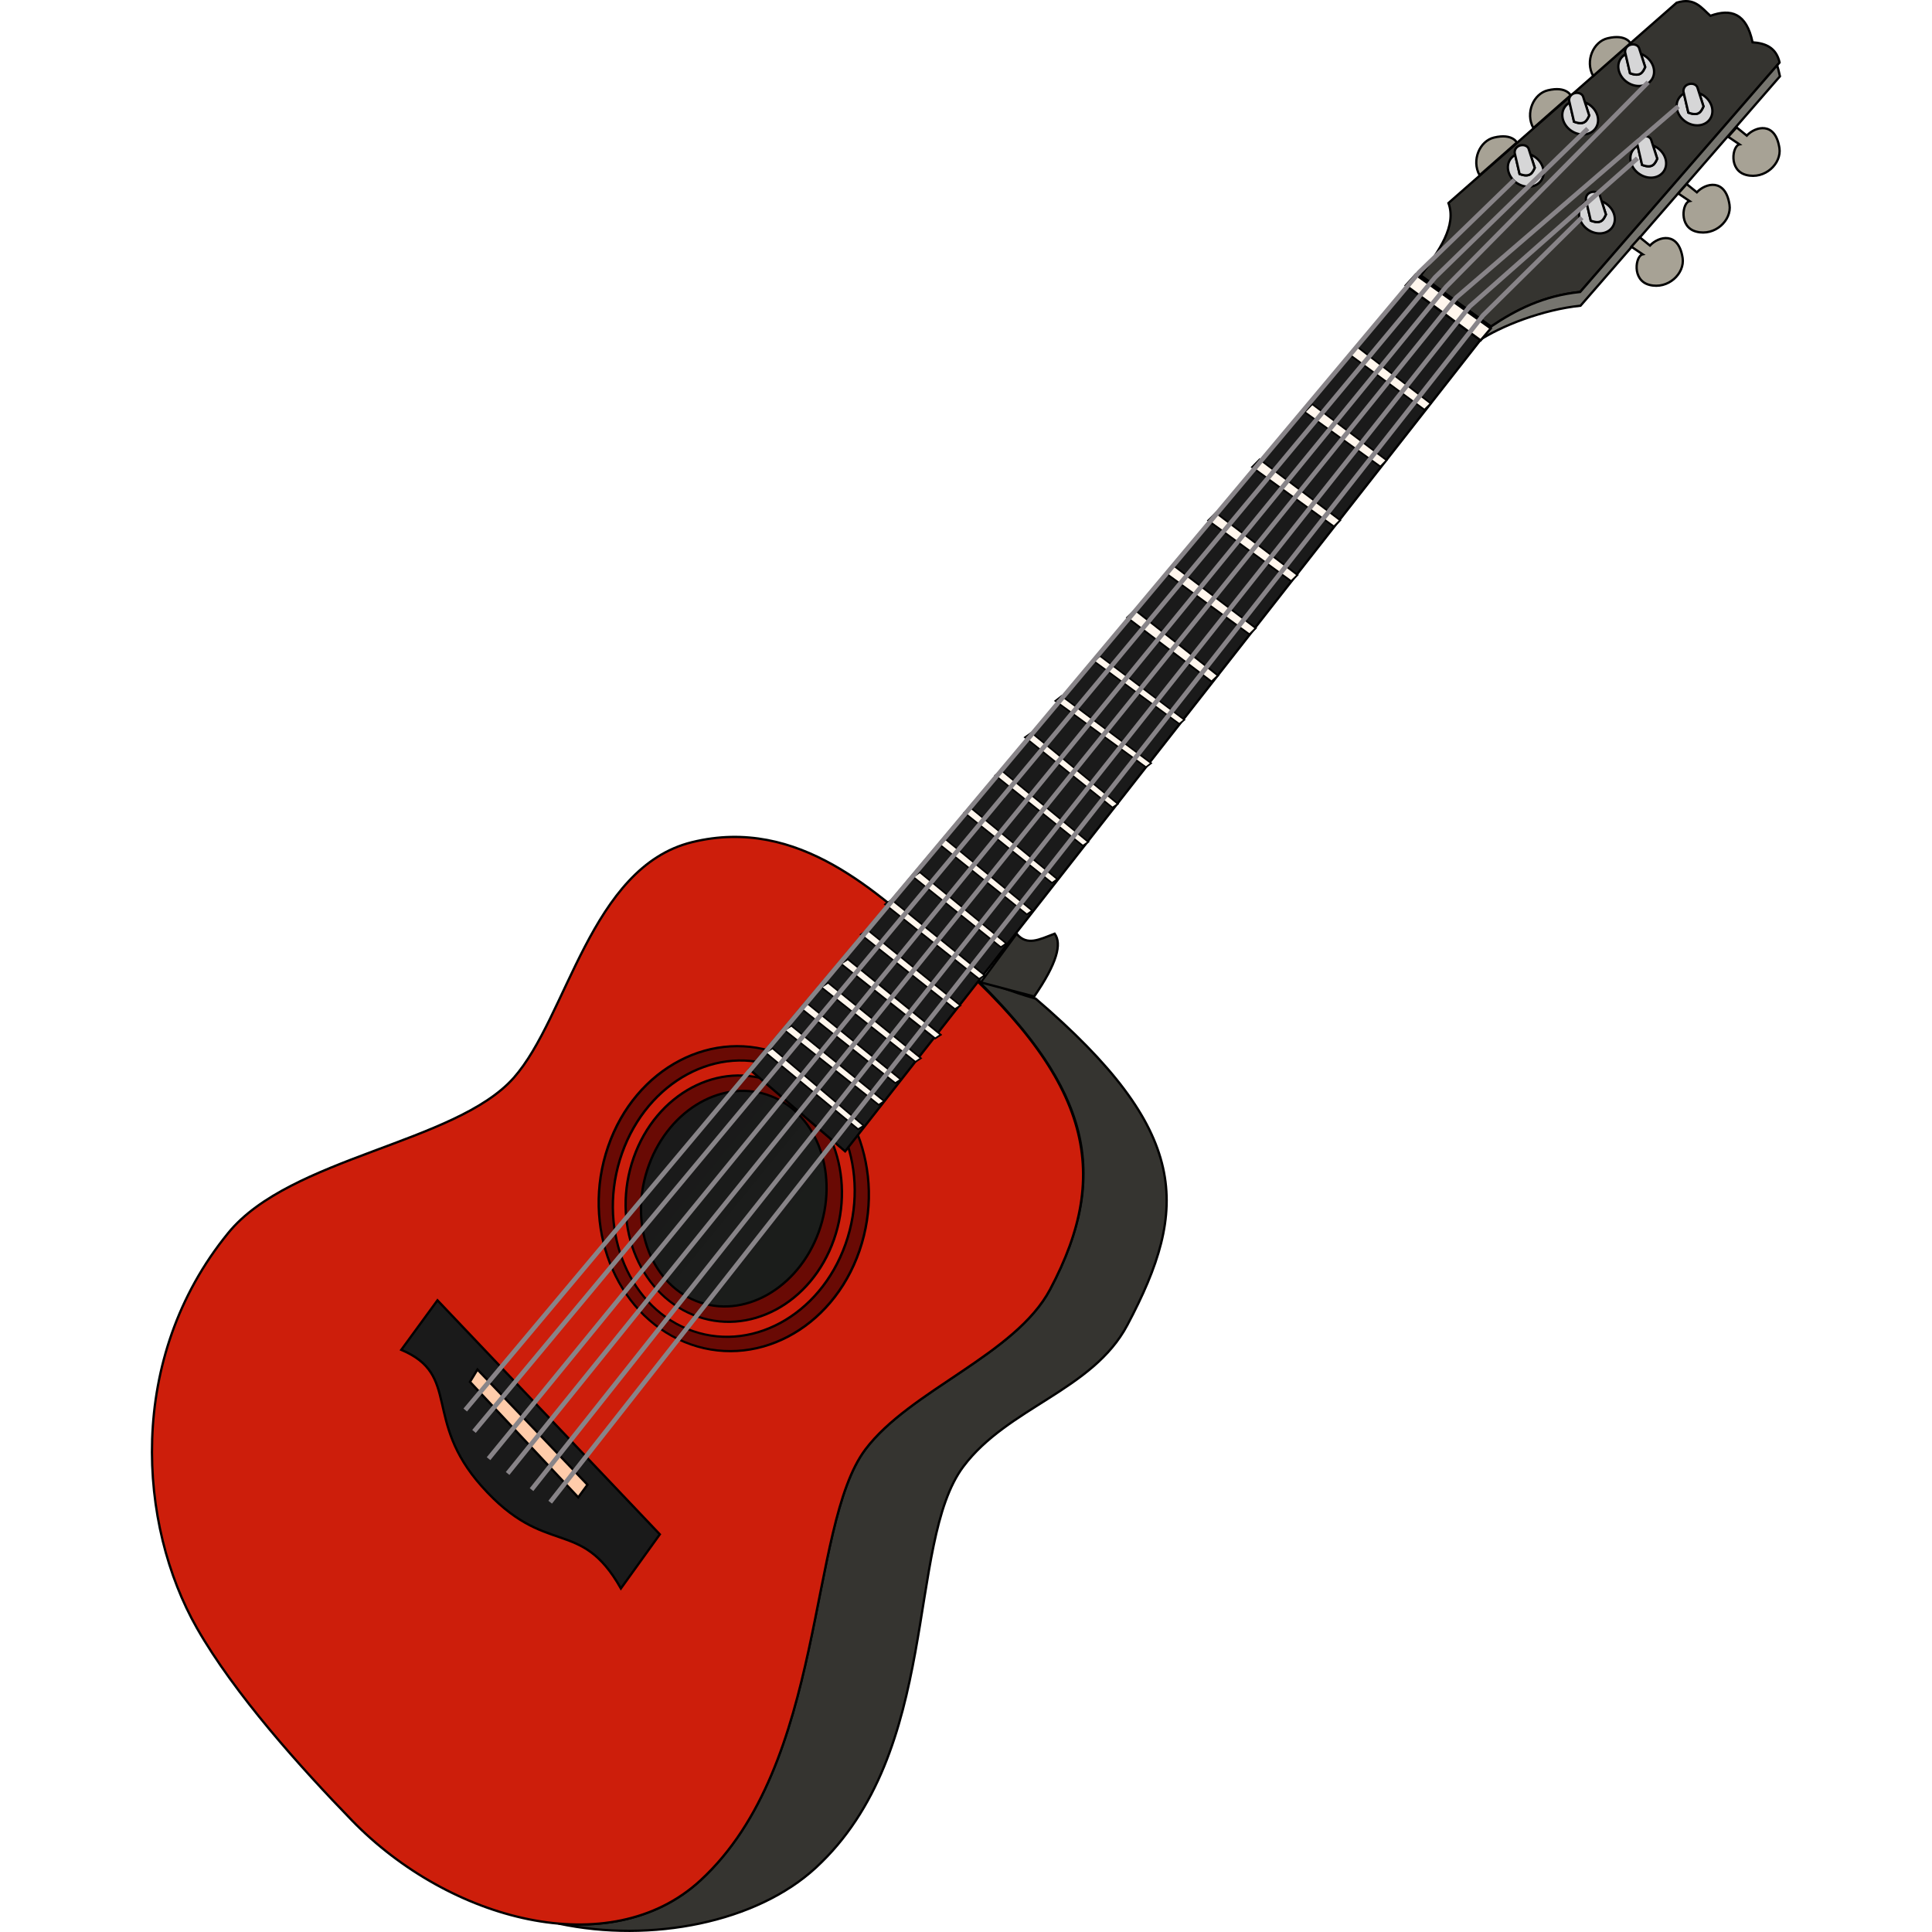
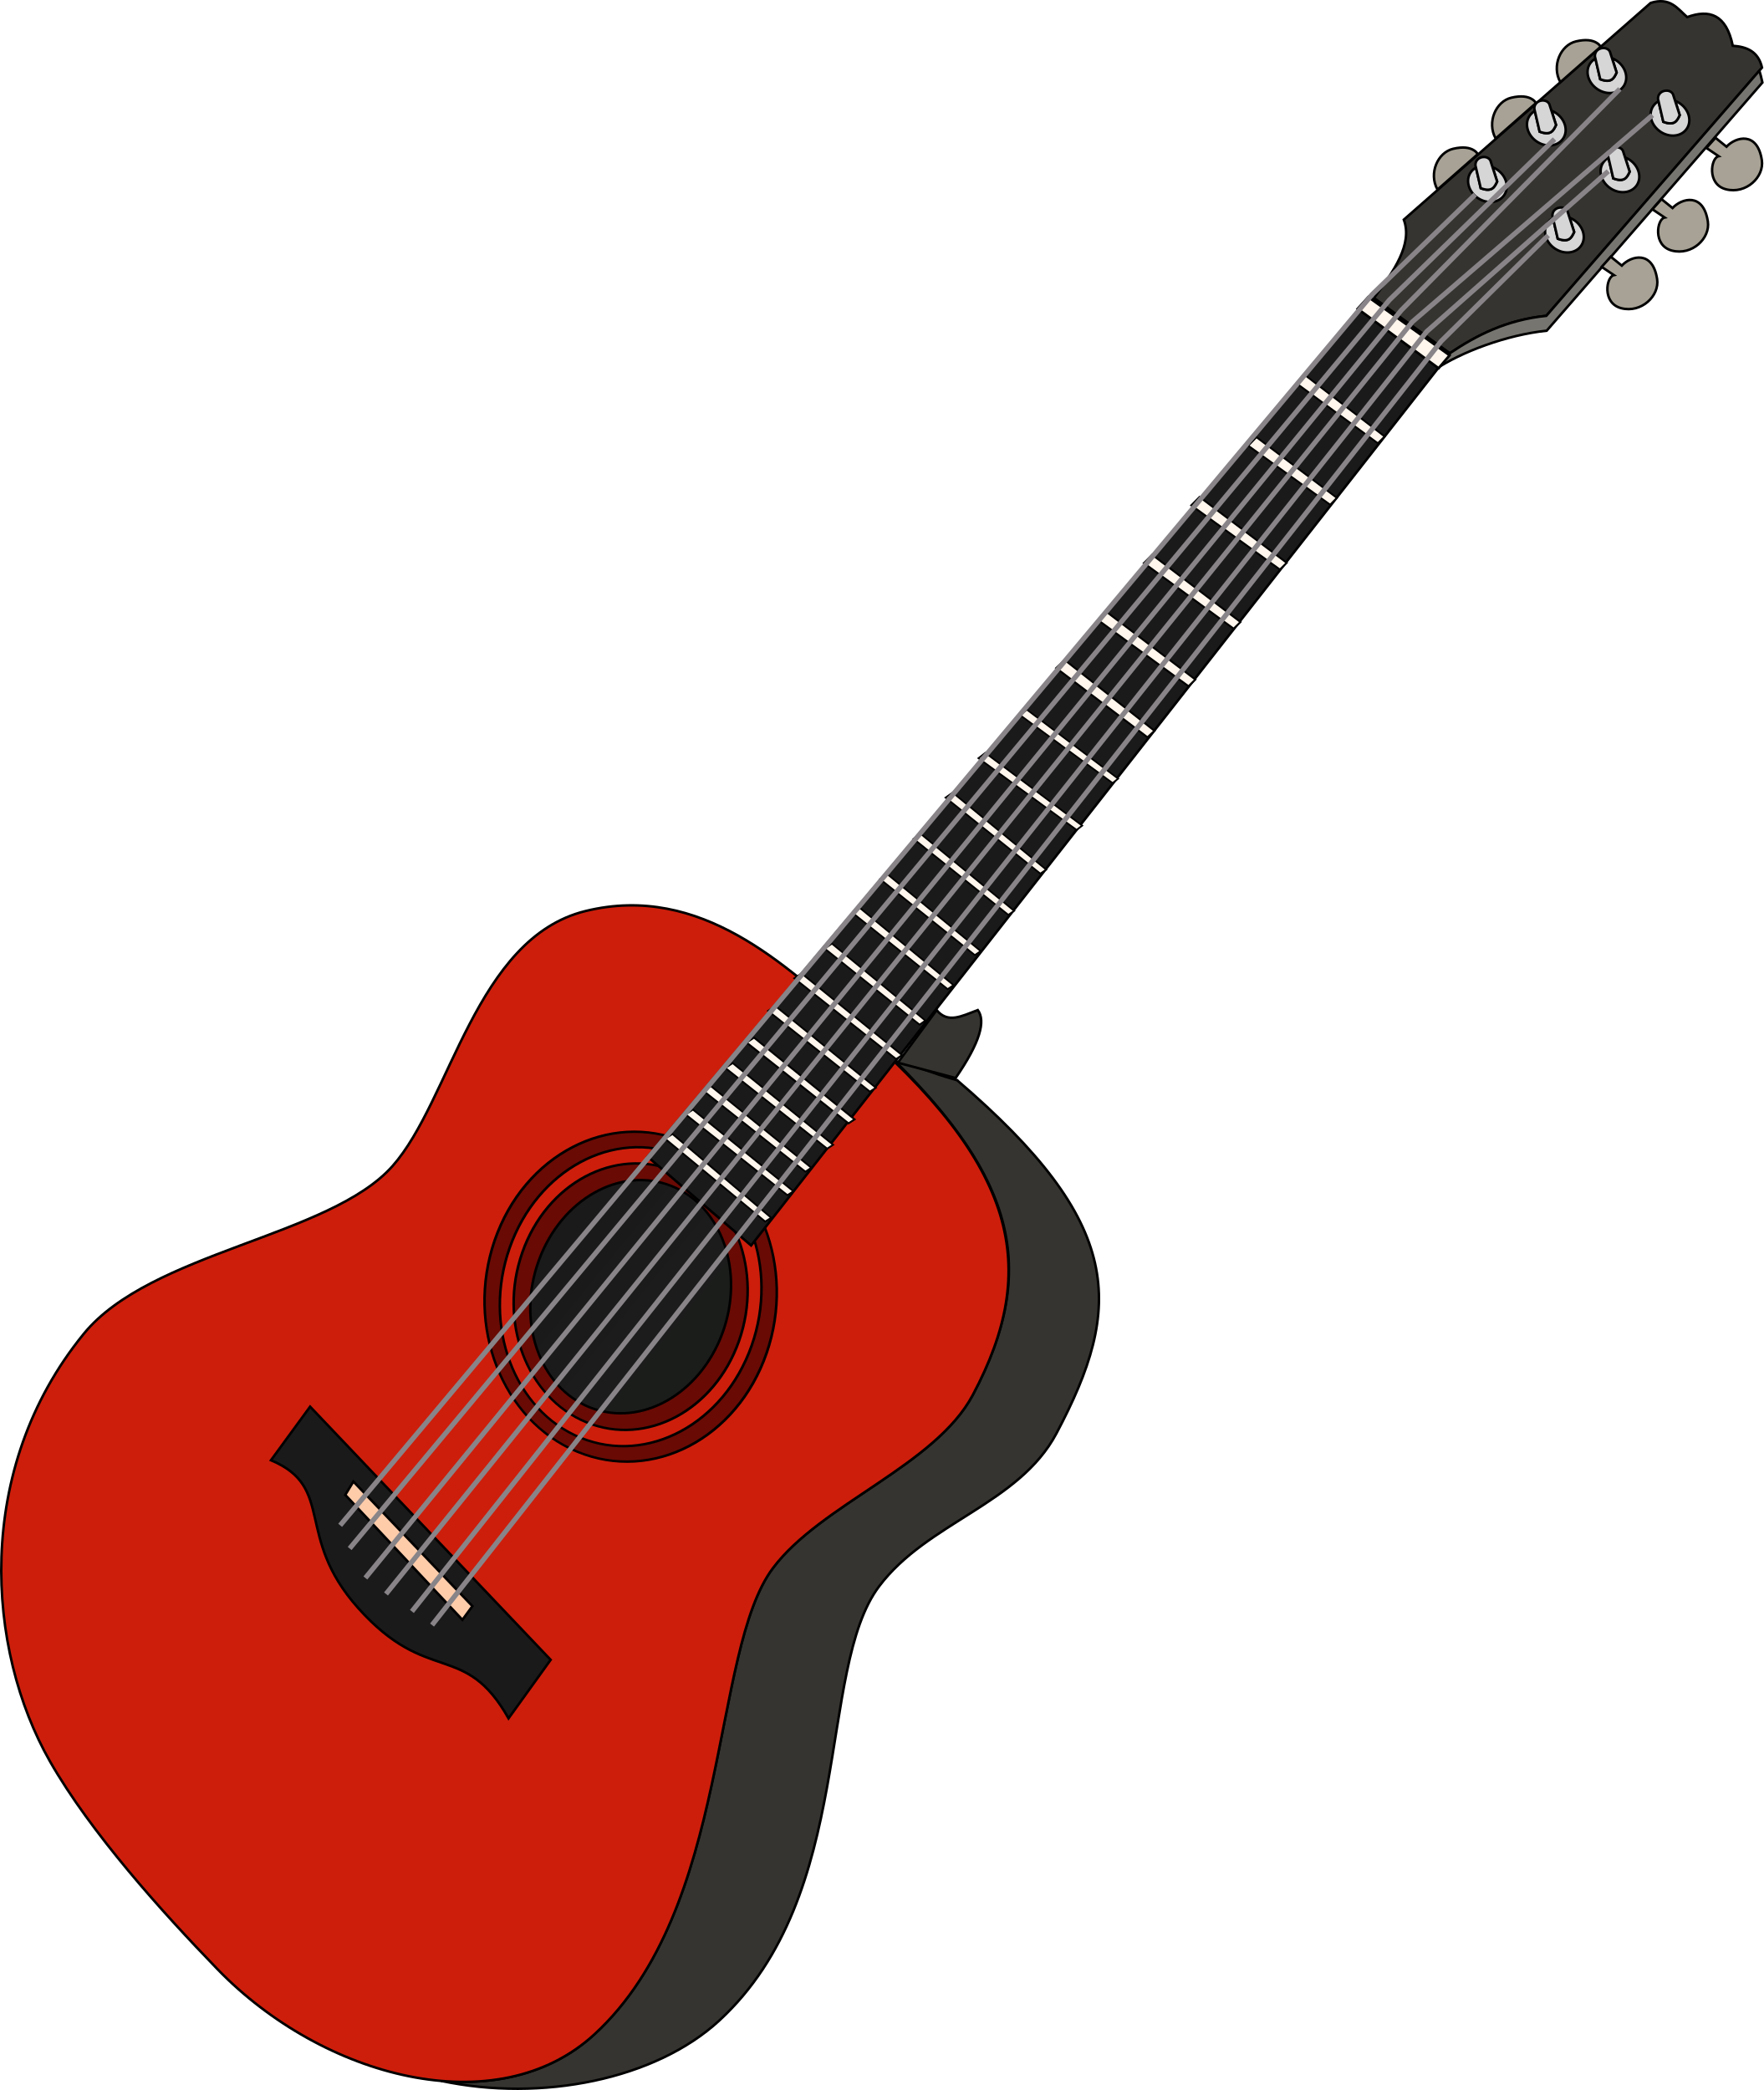
- <svg xmlns="http://www.w3.org/2000/svg" xmlns:xlink="http://www.w3.org/1999/xlink" height="128" width="128" id="svg2" version="1.0">
+ <svg xmlns="http://www.w3.org/2000/svg" xmlns:xlink="http://www.w3.org/1999/xlink" height="128" width="108.017" id="svg2" version="1.0">
  <defs id="defs4">
    <linearGradient id="linearGradient3462">
      <stop style="stop-color:#1a1a1a;stop-opacity:1;" offset="0" id="stop3464" />
      <stop style="stop-color:#1b1d1b;stop-opacity:1;" offset="1" id="stop3466" />
    </linearGradient>
    <linearGradient xlink:href="#linearGradient3462" id="linearGradient3468" x1="411.986" y1="687.692" x2="358.998" y2="704.893" gradientUnits="userSpaceOnUse" />
  </defs>
-   <g id="layer3" transform="translate(-306.0794,-477.9362)">
+   <g id="layer3" transform="translate(-316.0707,-477.9362)">
    <g id="g946" transform="matrix(-0.1262605,-0.08523057,-0.08523057,0.1262605,463.0927,502.634)">
      <path id="path2677" d="M 328.727,550.271 C 240.493,560.428 222.301,588.1 216.188,645.625 c -3.405,32.045 23.067,58.659 24.688,90.844 2.113,41.971 -61.652,107.79 -44.406,180.656 8.038,33.961 40.81,67.148 79.125,82.656 -20.264,-11.262 -35.431,-28.15 -40.625,-50.094 -17.245,-72.866 47.52,-153.498 45.406,-195.469 -1.621,-32.185 -31.062,-70.611 -27.656,-102.656 6.113,-57.525 35.606,-81.247 100.944,-93.707 -11.938,-4.387 -12.704,-3.569 -24.936,-7.584 z" style="fill:#353430;fill-opacity:1;fill-rule:evenodd;stroke:#000000;stroke-width:1;stroke-linecap:butt;stroke-linejoin:miter;stroke-miterlimit:4;stroke-dasharray:none;stroke-opacity:1" />
      <path id="path2675" d="m 377.113,554.81 c -88.234,10.157 -118.275,39.222 -124.388,96.746 -3.405,32.045 26.021,70.484 27.642,102.669 2.113,41.971 -62.657,122.601 -45.411,195.467 12.318,52.048 80.756,75.669 140.183,63.181 31.381,-6.595 73.109,-17.004 102.669,-31.591 46.192,-22.793 91.247,-79.863 84.9,-150.055 -3.837,-42.435 -60.186,-87.673 -65.156,-125.375 -4.617,-35.031 23.622,-94.597 -6.91,-128.337 -32.244,-35.631 -79.983,-26.567 -113.529,-22.706 z" style="fill:#cd1e0b;fill-opacity:1;fill-rule:evenodd;stroke:#000000;stroke-width:1;stroke-linecap:butt;stroke-linejoin:miter;stroke-miterlimit:4;stroke-dasharray:none;stroke-opacity:1" />
      <path id="path2688" d="m 328.088,197.238 c -4.921,-12.149 -11.425,-23.903 -23.734,-34.205 L 288.299,31.798 c 4.886,-4.571 9.773,-3.525 14.659,-0.698 9.274,-9.039 16.08,-6.974 21.64,0.698 5.119,-0.639 10.238,-2.94 15.357,3.49 l 33.507,127.745 c -8.535,6.156 -8.256,19.363 -7.679,32.809 z" style="fill:#353430;fill-opacity:1;fill-rule:evenodd;stroke:#000000;stroke-width:1;stroke-linecap:butt;stroke-linejoin:miter;stroke-miterlimit:4;stroke-dasharray:none;stroke-opacity:1" />
      <path id="path2710" d="m 288.5,33.375 c -1.041,0.819 -2.194,1.915 -3.688,3.312 l 16.062,131.219 c 12.309,10.302 23.704,26.257 28.625,38.406 l -1.406,-9.062 c -4.921,-12.149 -11.441,-23.917 -23.75,-34.219 z" style="fill:#76756f;fill-opacity:1;fill-rule:evenodd;stroke:#000000;stroke-width:1;stroke-linecap:butt;stroke-linejoin:miter;stroke-miterlimit:4;stroke-dasharray:none;stroke-opacity:1" />
      <path id="path2713" d="m 352.433,557.772 -22.706,-7.898 c -0.165,-17.608 2.802,-25.816 7.898,-27.642 4.166,5.931 6.917,11.218 13.701,9.294 z" style="fill:#353430;fill-opacity:1;fill-rule:evenodd;stroke:#000000;stroke-width:1;stroke-linecap:butt;stroke-linejoin:miter;stroke-miterlimit:4;stroke-dasharray:none;stroke-opacity:1" />
      <path id="path2715" d="m 333.796,834.828 0.867,28.978 c 32.306,-16.08 34.165,7.439 75.028,-2.962 37.449,-9.531 34.475,-35.084 62.194,-29.616 l -0.987,-26.655 z" style="fill:#1a1a1a;fill-rule:evenodd;stroke:#000000;stroke-width:1;stroke-linecap:butt;stroke-linejoin:miter;stroke-miterlimit:4;stroke-dasharray:none;stroke-opacity:1" />
      <path id="path2717" d="m 371.945,834.546 0.26,6.801 67.13,-15.282 0.303,-6.275 z" style="fill:#ffccaa;fill-opacity:1;fill-rule:evenodd;stroke:#000000;stroke-width:1;stroke-linecap:butt;stroke-linejoin:miter;stroke-miterlimit:4;stroke-dasharray:none;stroke-opacity:1" />
      <ellipse style="fill:#690a04;fill-opacity:1;stroke:#000000;stroke-width:0.715;stroke-miterlimit:4;stroke-dasharray:none;stroke-opacity:1" id="path3306" transform="matrix(1.456931,0.2971836,-0.3405867,1.271264,60.03934,-306.9661)" cx="388.82" cy="697.922" rx="39.789" ry="50.086" />
      <ellipse transform="matrix(1.290345,0.2718809,-0.301644,1.163027,97.6321,-221.5867)" id="path3304" style="fill:#cd1e0b;fill-opacity:1;stroke:#000000;stroke-width:0.795;stroke-miterlimit:4;stroke-dasharray:none;stroke-opacity:1" cx="388.82" cy="697.922" rx="39.789" ry="50.086" />
      <ellipse style="fill:#690a04;fill-opacity:1;stroke:#000000;stroke-width:0.89;stroke-miterlimit:4;stroke-dasharray:none;stroke-opacity:1" id="path3302" transform="matrix(1.157353,0.2417624,-0.2705543,1.034189,127.6441,-119.9571)" cx="388.82" cy="697.922" rx="39.789" ry="50.086" />
      <path id="path2686" d="m 360.199,651.675 54.449,-6.294 -47.468,-448.841 -39.091,0.698 z" style="fill:#1a1a1a;fill-rule:evenodd;stroke:#000000;stroke-width:1;stroke-linecap:butt;stroke-linejoin:miter;stroke-miterlimit:4;stroke-dasharray:none;stroke-opacity:1" />
      <ellipse transform="matrix(0.9740873,0.2148863,-0.2277124,0.9192206,169.0009,-29.26846)" id="path2723" style="fill:url(#linearGradient3468);fill-opacity:1;stroke:#000000;stroke-width:1.029;stroke-miterlimit:4;stroke-dasharray:none;stroke-opacity:1" cx="388.82" cy="697.922" rx="39.789" ry="50.086" />
      <g style="fill:#d6d6d7;fill-opacity:1" id="g3319">
        <path style="fill:#d6d6d7;fill-opacity:1;stroke:#000000;stroke-width:1;stroke-miterlimit:4;stroke-dasharray:none;stroke-opacity:1" d="m 307.75,62.188 c -4.496,0 -8.125,3.092 -8.125,6.906 0,3.815 3.629,6.906 8.125,6.906 4.496,0 8.156,-3.092 8.156,-6.906 0,-1.002 -0.235,-1.953 -0.688,-2.812 L 309,72.062 c -4.748,-1.117 -4.358,-3.505 -3.969,-5.906 l 4.75,-3.75 C 309.136,62.267 308.446,62.188 307.75,62.188 Z" id="path3310" />
        <path style="fill:#d6d6d7;fill-opacity:1;fill-rule:evenodd;stroke:#000000;stroke-width:1px;stroke-linecap:butt;stroke-linejoin:miter;stroke-opacity:1" d="m 305.047,66.143 c -0.389,2.401 -0.799,4.807 3.949,5.923 l 6.91,-6.417 c 2.147,-2.939 -1.554,-6.362 -3.949,-4.936 z" id="path3312" />
      </g>
      <g style="fill:#d6d6d7;fill-opacity:1" transform="translate(3.948826,30.1098)" id="g3323">
        <path id="path3325" d="m 307.75,62.188 c -4.496,0 -8.125,3.092 -8.125,6.906 0,3.815 3.629,6.906 8.125,6.906 4.496,0 8.156,-3.092 8.156,-6.906 0,-1.002 -0.235,-1.953 -0.688,-2.812 L 309,72.062 c -4.748,-1.117 -4.358,-3.505 -3.969,-5.906 l 4.75,-3.75 C 309.136,62.267 308.446,62.188 307.75,62.188 Z" style="fill:#d6d6d7;fill-opacity:1;stroke:#000000;stroke-width:1;stroke-miterlimit:4;stroke-dasharray:none;stroke-opacity:1" />
        <path id="path3327" d="m 305.047,66.143 c -0.389,2.401 -0.799,4.807 3.949,5.923 l 6.91,-6.417 c 2.147,-2.939 -1.554,-6.362 -3.949,-4.936 z" style="fill:#d6d6d7;fill-opacity:1;fill-rule:evenodd;stroke:#000000;stroke-width:1px;stroke-linecap:butt;stroke-linejoin:miter;stroke-opacity:1" />
      </g>
      <g style="fill:#d6d6d7;fill-opacity:1" id="g3329" transform="translate(8.884859,62.68762)">
        <path style="fill:#d6d6d7;fill-opacity:1;stroke:#000000;stroke-width:1;stroke-miterlimit:4;stroke-dasharray:none;stroke-opacity:1" d="m 307.75,62.188 c -4.496,0 -8.125,3.092 -8.125,6.906 0,3.815 3.629,6.906 8.125,6.906 4.496,0 8.156,-3.092 8.156,-6.906 0,-1.002 -0.235,-1.953 -0.688,-2.812 L 309,72.062 c -4.748,-1.117 -4.358,-3.505 -3.969,-5.906 l 4.75,-3.75 C 309.136,62.267 308.446,62.188 307.75,62.188 Z" id="path3331" />
        <path style="fill:#d6d6d7;fill-opacity:1;fill-rule:evenodd;stroke:#000000;stroke-width:1px;stroke-linecap:butt;stroke-linejoin:miter;stroke-opacity:1" d="m 305.047,66.143 c -0.389,2.401 -0.799,4.807 3.949,5.923 l 6.91,-6.417 c 2.147,-2.939 -1.554,-6.362 -3.949,-4.936 z" id="path3333" />
      </g>
      <g style="fill:#d6d6d7;fill-opacity:1" transform="translate(45.9051,63.18122)" id="g3335">
        <path id="path3337" d="m 307.75,62.188 c -4.496,0 -8.125,3.092 -8.125,6.906 0,3.815 3.629,6.906 8.125,6.906 4.496,0 8.156,-3.092 8.156,-6.906 0,-1.002 -0.235,-1.953 -0.688,-2.812 L 309,72.062 c -4.748,-1.117 -4.358,-3.505 -3.969,-5.906 l 4.75,-3.75 C 309.136,62.267 308.446,62.188 307.75,62.188 Z" style="fill:#d6d6d7;fill-opacity:1;stroke:#000000;stroke-width:1;stroke-miterlimit:4;stroke-dasharray:none;stroke-opacity:1" />
        <path id="path3339" d="m 305.047,66.143 c -0.389,2.401 -0.799,4.807 3.949,5.923 l 6.91,-6.417 c 2.147,-2.939 -1.554,-6.362 -3.949,-4.936 z" style="fill:#d6d6d7;fill-opacity:1;fill-rule:evenodd;stroke:#000000;stroke-width:1px;stroke-linecap:butt;stroke-linejoin:miter;stroke-opacity:1" />
      </g>
      <g style="fill:#d6d6d7;fill-opacity:1" id="g3341" transform="translate(38.99466,31.09701)">
        <path style="fill:#d6d6d7;fill-opacity:1;stroke:#000000;stroke-width:1;stroke-miterlimit:4;stroke-dasharray:none;stroke-opacity:1" d="m 307.75,62.188 c -4.496,0 -8.125,3.092 -8.125,6.906 0,3.815 3.629,6.906 8.125,6.906 4.496,0 8.156,-3.092 8.156,-6.906 0,-1.002 -0.235,-1.953 -0.688,-2.812 L 309,72.062 c -4.748,-1.117 -4.358,-3.505 -3.969,-5.906 l 4.75,-3.75 C 309.136,62.267 308.446,62.188 307.75,62.188 Z" id="path3343" />
        <path style="fill:#d6d6d7;fill-opacity:1;fill-rule:evenodd;stroke:#000000;stroke-width:1px;stroke-linecap:butt;stroke-linejoin:miter;stroke-opacity:1" d="m 305.047,66.143 c -0.389,2.401 -0.799,4.807 3.949,5.923 l 6.91,-6.417 c 2.147,-2.939 -1.554,-6.362 -3.949,-4.936 z" id="path3345" />
      </g>
      <g style="fill:#d6d6d7;fill-opacity:1" transform="translate(30.6034)" id="g3347">
        <path id="path3349" d="m 307.75,62.188 c -4.496,0 -8.125,3.092 -8.125,6.906 0,3.815 3.629,6.906 8.125,6.906 4.496,0 8.156,-3.092 8.156,-6.906 0,-1.002 -0.235,-1.953 -0.688,-2.812 L 309,72.062 c -4.748,-1.117 -4.358,-3.505 -3.969,-5.906 l 4.75,-3.75 C 309.136,62.267 308.446,62.188 307.75,62.188 Z" style="fill:#d6d6d7;fill-opacity:1;stroke:#000000;stroke-width:1;stroke-miterlimit:4;stroke-dasharray:none;stroke-opacity:1" />
        <path id="path3351" d="m 305.047,66.143 c -0.389,2.401 -0.799,4.807 3.949,5.923 l 6.91,-6.417 c 2.147,-2.939 -1.554,-6.362 -3.949,-4.936 z" style="fill:#d6d6d7;fill-opacity:1;fill-rule:evenodd;stroke:#000000;stroke-width:1px;stroke-linecap:butt;stroke-linejoin:miter;stroke-opacity:1" />
      </g>
      <path id="path3353" d="m 288.018,65.649 -5.676,0.494 c -0.843,-5.417 -6.789,-12.172 -14.808,-3.455 -4.6,5 -2.48,14.966 5.43,17.77 7.592,2.691 12.101,-7.15 9.872,-9.378 h 5.923 z" style="fill:#a7a295;fill-opacity:1;fill-rule:evenodd;stroke:#000000;stroke-width:1px;stroke-linecap:butt;stroke-linejoin:miter;stroke-opacity:1" />
      <path style="fill:#a7a295;fill-opacity:1;fill-rule:evenodd;stroke:#000000;stroke-width:1px;stroke-linecap:butt;stroke-linejoin:miter;stroke-opacity:1" d="m 292.213,98.227 -5.676,0.494 c -0.843,-5.417 -6.789,-12.172 -14.808,-3.455 -4.6,5 -2.48,14.966 5.43,17.77 7.592,2.691 12.101,-7.15 9.872,-9.378 h 5.923 z" id="path3355" />
      <path id="path3357" d="m 296.162,128.83 -5.676,0.494 c -0.843,-5.417 -6.789,-12.172 -14.808,-3.455 -4.6,5 -2.48,14.966 5.43,17.77 7.592,2.691 12.101,-7.15 9.872,-9.378 h 5.923 z" style="fill:#a7a295;fill-opacity:1;fill-rule:evenodd;stroke:#000000;stroke-width:1px;stroke-linecap:butt;stroke-linejoin:miter;stroke-opacity:1" />
      <path id="path3359" d="m 348.781,60.719 c -0.727,-0.008 -1.393,0.146 -2.031,0.375 l 5.469,20.938 c 6.701,-3.438 8.273,-12.446 3.969,-17.125 -2.756,-2.996 -5.263,-4.165 -7.406,-4.188 z" style="fill:#a7a295;fill-opacity:1;fill-rule:evenodd;stroke:#000000;stroke-width:1px;stroke-linecap:butt;stroke-linejoin:miter;stroke-opacity:1" />
      <path style="fill:#a7a295;fill-opacity:1;fill-rule:evenodd;stroke:#000000;stroke-width:1px;stroke-linecap:butt;stroke-linejoin:miter;stroke-opacity:1" d="m 357.666,94.037 c -0.727,-0.008 -1.393,0.146 -2.031,0.375 l 5.469,20.937 c 6.701,-3.438 8.273,-12.446 3.969,-17.125 -2.756,-2.996 -5.263,-4.165 -7.406,-4.188 z" id="path3364" />
      <path id="path3366" d="m 365.564,124.147 c -0.727,-0.008 -1.393,0.146 -2.031,0.375 l 5.469,20.938 c 6.701,-3.438 8.273,-12.446 3.969,-17.125 -2.756,-2.996 -5.263,-4.165 -7.406,-4.188 z" style="fill:#a7a295;fill-opacity:1;fill-rule:evenodd;stroke:#000000;stroke-width:1px;stroke-linecap:butt;stroke-linejoin:miter;stroke-opacity:1" />
      <path style="fill:#fff6ed;fill-opacity:1;fill-rule:evenodd;stroke:#000000;stroke-width:1;stroke-linecap:butt;stroke-linejoin:miter;stroke-miterlimit:4;stroke-dasharray:none;stroke-opacity:1" d="m 327.702,197.95 0.756,6.763 40.332,-1.611 -0.906,-6.274 z" id="path3398" />
      <path id="path3400" d="m 331.088,239.602 0.714,3.786 40.571,-1.661 -0.855,-4.679 z" style="fill:#fff6ed;fill-opacity:1;fill-rule:evenodd;stroke:#000000;stroke-width:0.752;stroke-linecap:butt;stroke-linejoin:miter;stroke-miterlimit:4;stroke-dasharray:none;stroke-opacity:1" />
      <path style="fill:#fff6ed;fill-opacity:1;fill-rule:evenodd;stroke:#000000;stroke-width:0.752;stroke-linecap:butt;stroke-linejoin:miter;stroke-miterlimit:4;stroke-dasharray:none;stroke-opacity:1" d="m 333.19,270.8 0.675,3.793 40.587,-1.239 -0.806,-4.687 z" id="path3402" />
      <path id="path3404" d="m 335.296,303.73 0.737,3.768 43.993,-1.462 -0.88,-4.656 z" style="fill:#fff6ed;fill-opacity:1;fill-rule:evenodd;stroke:#000000;stroke-width:0.78;stroke-linecap:butt;stroke-linejoin:miter;stroke-miterlimit:4;stroke-dasharray:none;stroke-opacity:1" />
      <path style="fill:#fff6ed;fill-opacity:1;fill-rule:evenodd;stroke:#000000;stroke-width:0.786;stroke-linecap:butt;stroke-linejoin:miter;stroke-miterlimit:4;stroke-dasharray:none;stroke-opacity:1" d="m 337.391,333.852 0.762,3.76 44.669,-1.666 -0.911,-4.647 z" id="path3406" />
      <path id="path3408" d="m 339.485,363.17 0.762,3.76 44.669,-1.666 -0.911,-4.647 z" style="fill:#fff6ed;fill-opacity:1;fill-rule:evenodd;stroke:#000000;stroke-width:0.786;stroke-linecap:butt;stroke-linejoin:miter;stroke-miterlimit:4;stroke-dasharray:none;stroke-opacity:1" />
      <path style="fill:#fff6ed;fill-opacity:1;fill-rule:evenodd;stroke:#000000;stroke-width:0.797;stroke-linecap:butt;stroke-linejoin:miter;stroke-miterlimit:4;stroke-dasharray:none;stroke-opacity:1" d="m 341.578,389.444 0.85,3.737 45.995,-2.534 -1.018,-4.618 z" id="path3410" />
      <path id="path3414" d="m 342.915,413.571 0.852,2.704 46.111,-1.834 -1.021,-3.342 z" style="fill:#fff6ed;fill-opacity:1;fill-rule:evenodd;stroke:#000000;stroke-width:0.679;stroke-linecap:butt;stroke-linejoin:miter;stroke-miterlimit:4;stroke-dasharray:none;stroke-opacity:1" />
      <path style="fill:#fff6ed;fill-opacity:1;fill-rule:evenodd;stroke:#000000;stroke-width:0.697;stroke-linecap:butt;stroke-linejoin:miter;stroke-miterlimit:4;stroke-dasharray:none;stroke-opacity:1" d="m 344.321,437.305 0.902,2.695 48.835,-1.828 -1.081,-3.33 z" id="path3416" />
      <path id="path3418" d="m 346.436,460.058 1.037,2.654 48.688,-4.012 -1.248,-3.282 z" style="fill:#fff6ed;fill-opacity:1;fill-rule:evenodd;stroke:#000000;stroke-width:0.698;stroke-linecap:butt;stroke-linejoin:miter;stroke-miterlimit:4;stroke-dasharray:none;stroke-opacity:1" />
      <path style="fill:#fff6ed;fill-opacity:1;fill-rule:evenodd;stroke:#000000;stroke-width:0.698;stroke-linecap:butt;stroke-linejoin:miter;stroke-miterlimit:4;stroke-dasharray:none;stroke-opacity:1" d="m 347.832,481 1.037,2.654 48.688,-4.012 -1.248,-3.282 z" id="path3420" />
      <path id="path3422" d="m 349.926,501.941 1.037,2.654 48.688,-4.012 -1.248,-3.282 z" style="fill:#fff6ed;fill-opacity:1;fill-rule:evenodd;stroke:#000000;stroke-width:0.698;stroke-linecap:butt;stroke-linejoin:miter;stroke-miterlimit:4;stroke-dasharray:none;stroke-opacity:1" />
      <path style="fill:#fff6ed;fill-opacity:1;fill-rule:evenodd;stroke:#000000;stroke-width:0.698;stroke-linecap:butt;stroke-linejoin:miter;stroke-miterlimit:4;stroke-dasharray:none;stroke-opacity:1" d="m 351.322,519.393 1.037,2.654 48.688,-4.012 -1.248,-3.282 z" id="path3424" />
      <path id="path3426" d="m 352.718,537.543 1.037,2.654 48.688,-4.012 -1.248,-3.282 z" style="fill:#fff6ed;fill-opacity:1;fill-rule:evenodd;stroke:#000000;stroke-width:0.698;stroke-linecap:butt;stroke-linejoin:miter;stroke-miterlimit:4;stroke-dasharray:none;stroke-opacity:1" />
      <path style="fill:#fff6ed;fill-opacity:1;fill-rule:evenodd;stroke:#000000;stroke-width:0.72;stroke-linecap:butt;stroke-linejoin:miter;stroke-miterlimit:4;stroke-dasharray:none;stroke-opacity:1" d="m 352.73,554.293 1.109,2.646 52.083,-4 -1.335,-3.271 z" id="path3428" />
      <path id="path3430" d="m 354.126,571.046 1.109,2.646 52.083,-4 -1.335,-3.271 z" style="fill:#fff6ed;fill-opacity:1;fill-rule:evenodd;stroke:#000000;stroke-width:0.72;stroke-linecap:butt;stroke-linejoin:miter;stroke-miterlimit:4;stroke-dasharray:none;stroke-opacity:1" />
      <path style="fill:#ffccaa;fill-opacity:1;fill-rule:evenodd;stroke:#000000;stroke-width:0.72;stroke-linecap:butt;stroke-linejoin:miter;stroke-miterlimit:4;stroke-dasharray:none;stroke-opacity:1" d="m 354.126,586.404 1.109,2.646 52.083,-4 -1.335,-3.271 z" id="path3432" />
      <path id="path3434" d="m 354.126,586.404 1.109,2.646 52.083,-4 -1.335,-3.271 z" style="fill:#fff6ed;fill-opacity:1;fill-rule:evenodd;stroke:#000000;stroke-width:0.72;stroke-linecap:butt;stroke-linejoin:miter;stroke-miterlimit:4;stroke-dasharray:none;stroke-opacity:1" />
      <path style="fill:#fff6ed;fill-opacity:1;fill-rule:evenodd;stroke:#000000;stroke-width:0.72;stroke-linecap:butt;stroke-linejoin:miter;stroke-miterlimit:4;stroke-dasharray:none;stroke-opacity:1" d="m 355.522,599.667 1.109,2.646 52.083,-4 -1.335,-3.271 z" id="path3436" />
      <path id="path3438" d="m 357.616,612.232 1.109,2.646 52.083,-4 -1.335,-3.271 z" style="fill:#fff6ed;fill-opacity:1;fill-rule:evenodd;stroke:#000000;stroke-width:0.72;stroke-linecap:butt;stroke-linejoin:miter;stroke-miterlimit:4;stroke-dasharray:none;stroke-opacity:1" />
      <path style="fill:#fff6ed;fill-opacity:1;fill-rule:evenodd;stroke:#000000;stroke-width:0.72;stroke-linecap:butt;stroke-linejoin:miter;stroke-miterlimit:4;stroke-dasharray:none;stroke-opacity:1" d="m 358.314,624.099 1.109,2.646 52.083,-4 -1.335,-3.271 z" id="path3440" />
      <path id="path3442" d="m 359.737,637.92 1.165,2.622 51.987,-5.091 -1.403,-3.243 z" style="fill:#fff6ed;fill-opacity:1;fill-rule:evenodd;stroke:#000000;stroke-width:0.72;stroke-linecap:butt;stroke-linejoin:miter;stroke-miterlimit:4;stroke-dasharray:none;stroke-opacity:1" />
      <g style="stroke:#888488;stroke-width:2;stroke-miterlimit:4;stroke-dasharray:none;stroke-opacity:1" id="g3470">
        <path style="fill:none;fill-rule:evenodd;stroke:#888488;stroke-width:2;stroke-linecap:butt;stroke-linejoin:miter;stroke-miterlimit:4;stroke-dasharray:none;stroke-opacity:1" d="M 390.914,849.925 340.654,195.144 316.221,100.906" id="path3372" />
        <path style="fill:none;fill-rule:evenodd;stroke:#888488;stroke-width:2;stroke-linecap:butt;stroke-linejoin:miter;stroke-miterlimit:4;stroke-dasharray:none;stroke-opacity:1" d="M 381.141,849.925 333.673,195.144 321.806,135.809" id="path3368" />
        <path id="path3378" d="m 434.194,837.36 -67.014,-642.216 -11.867,-56.543" style="fill:none;fill-rule:evenodd;stroke:#888488;stroke-width:2;stroke-linecap:butt;stroke-linejoin:miter;stroke-miterlimit:4;stroke-dasharray:none;stroke-opacity:1" />
        <path id="path3374" d="M 403.479,849.925 347.634,195.144 314.127,72.285" style="fill:none;fill-rule:evenodd;stroke:#888488;stroke-width:2;stroke-linecap:butt;stroke-linejoin:miter;stroke-miterlimit:4;stroke-dasharray:none;stroke-opacity:1" />
        <path style="fill:none;fill-rule:evenodd;stroke:#888488;stroke-width:2;stroke-linecap:butt;stroke-linejoin:miter;stroke-miterlimit:4;stroke-dasharray:none;stroke-opacity:1" d="M 425.817,842.944 360.199,193.05 341.352,102.302" id="path3376" />
        <path id="path3370" d="M 413.95,849.227 353.917,193.748 330.881,70.889" style="fill:none;fill-rule:evenodd;stroke:#888488;stroke-width:2;stroke-linecap:butt;stroke-linejoin:miter;stroke-miterlimit:4;stroke-dasharray:none;stroke-opacity:1" />
      </g>
    </g>
  </g>
</svg>
